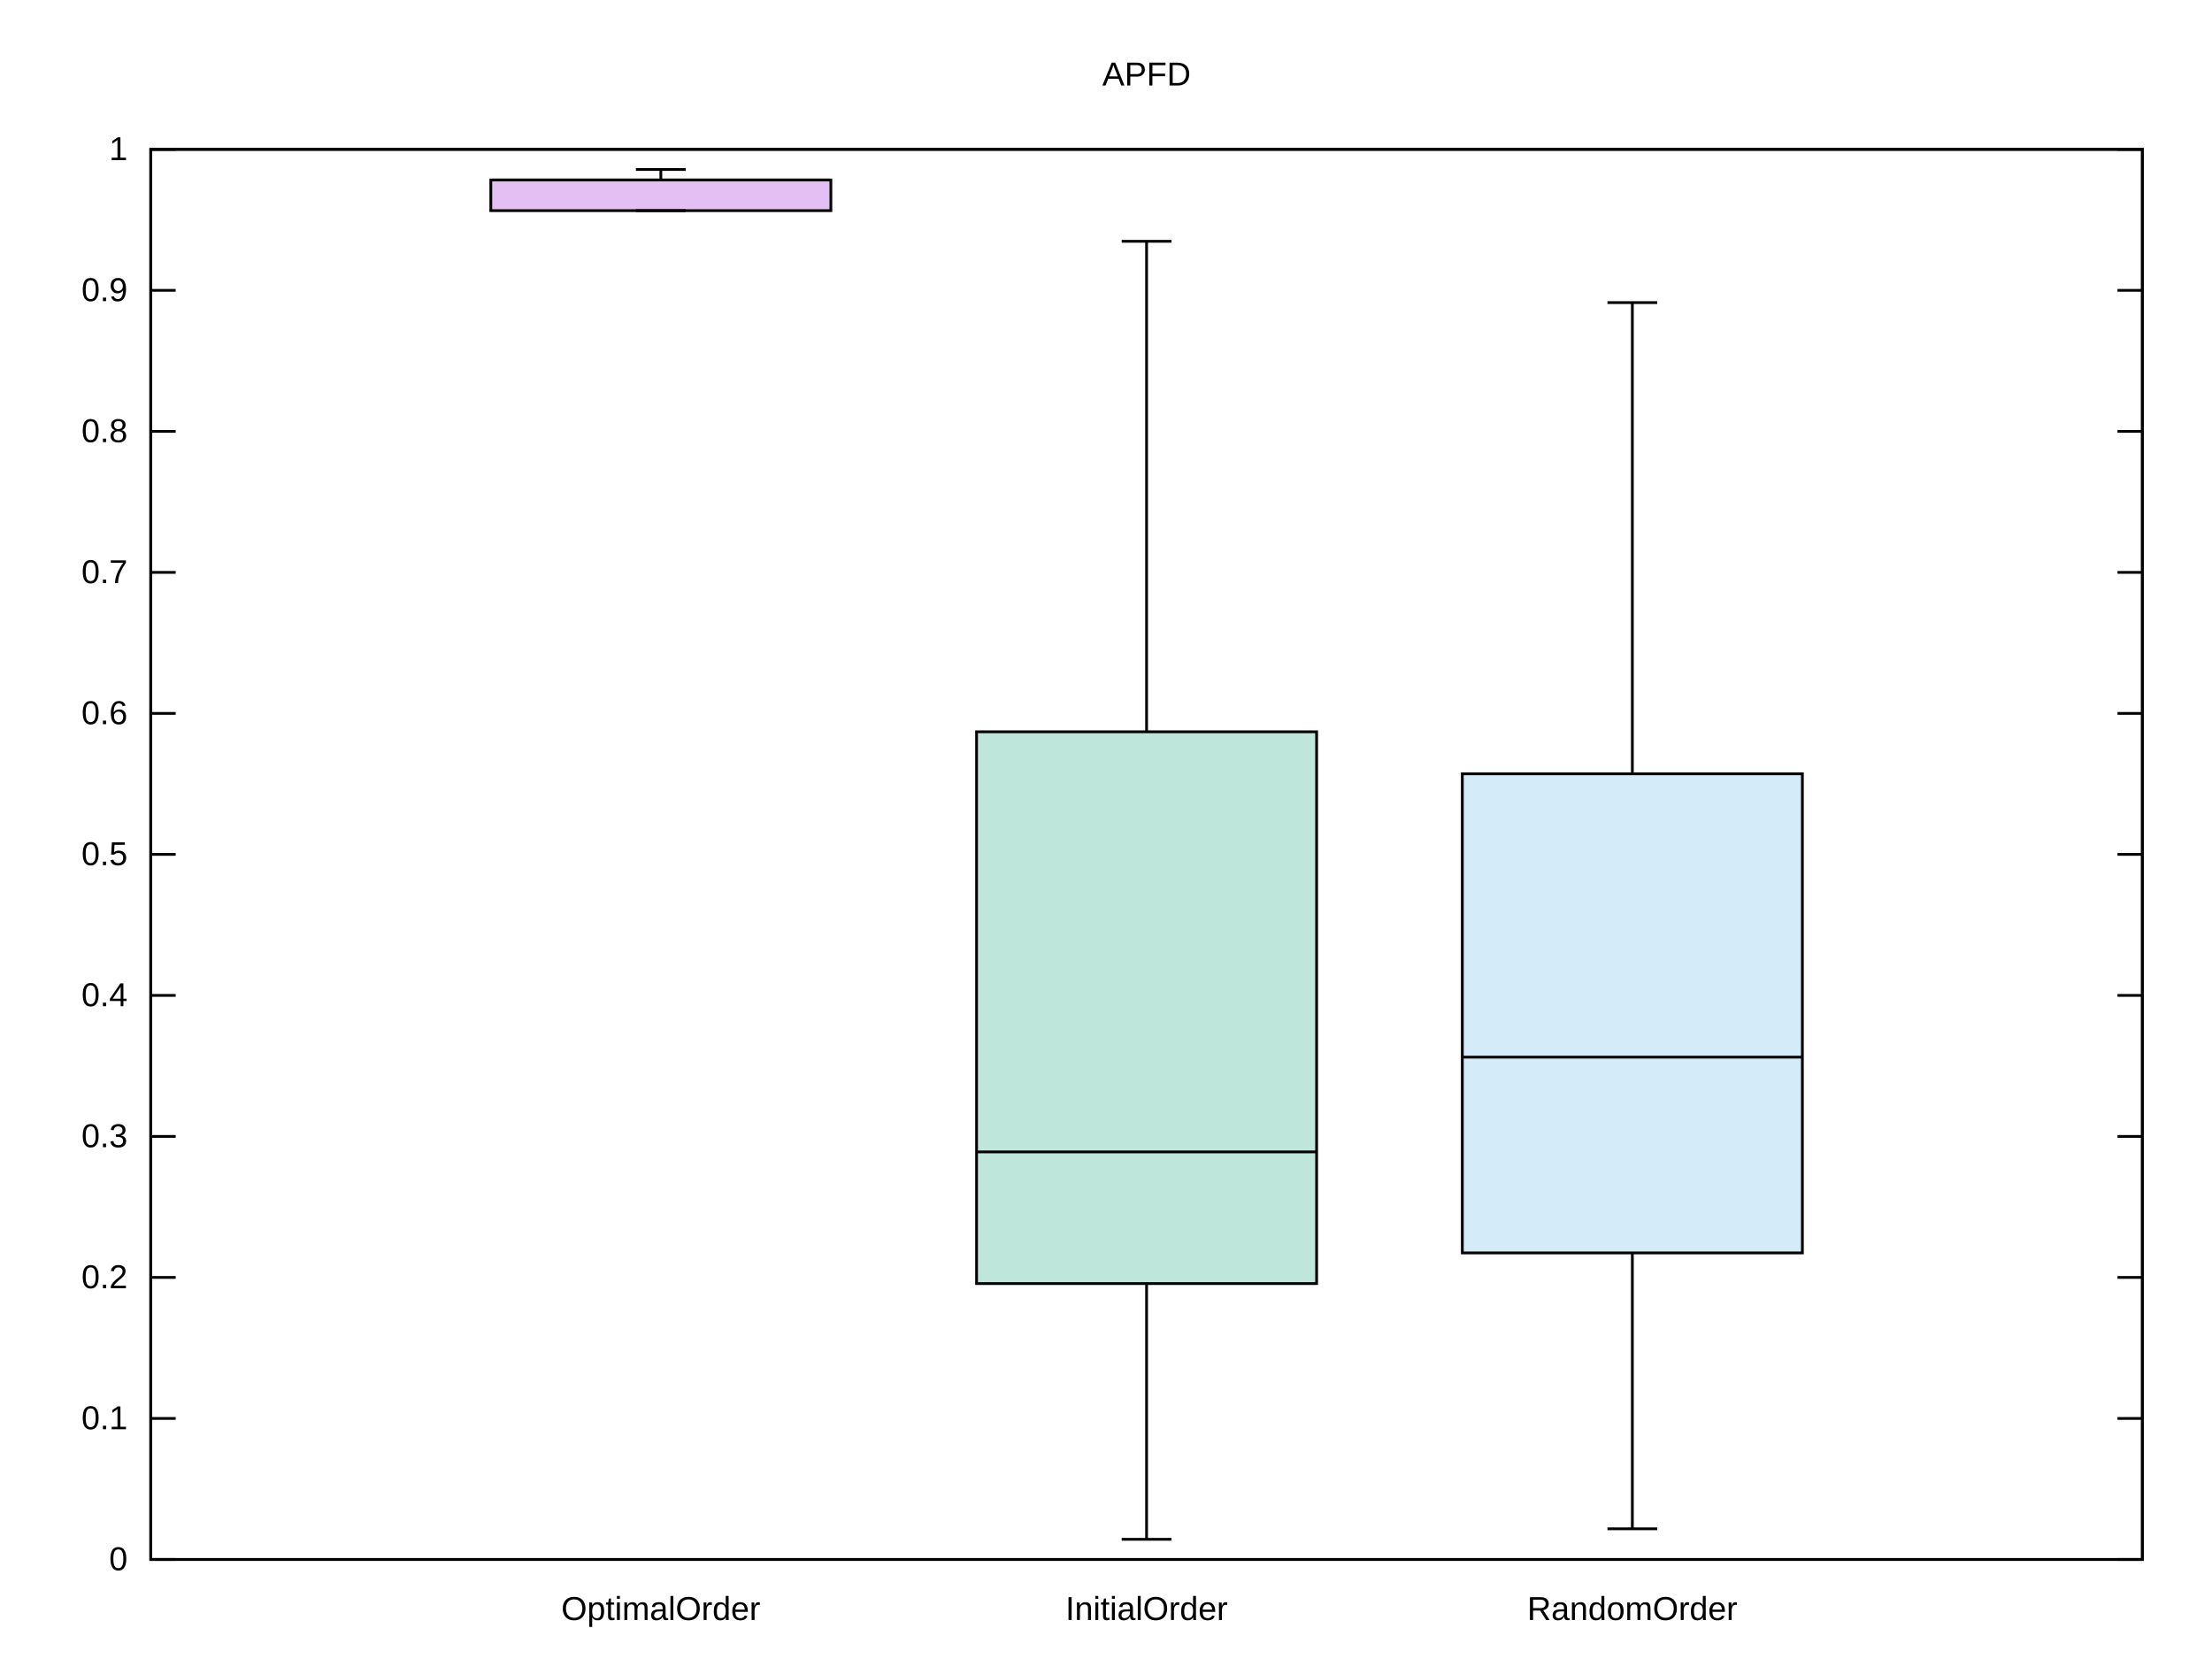
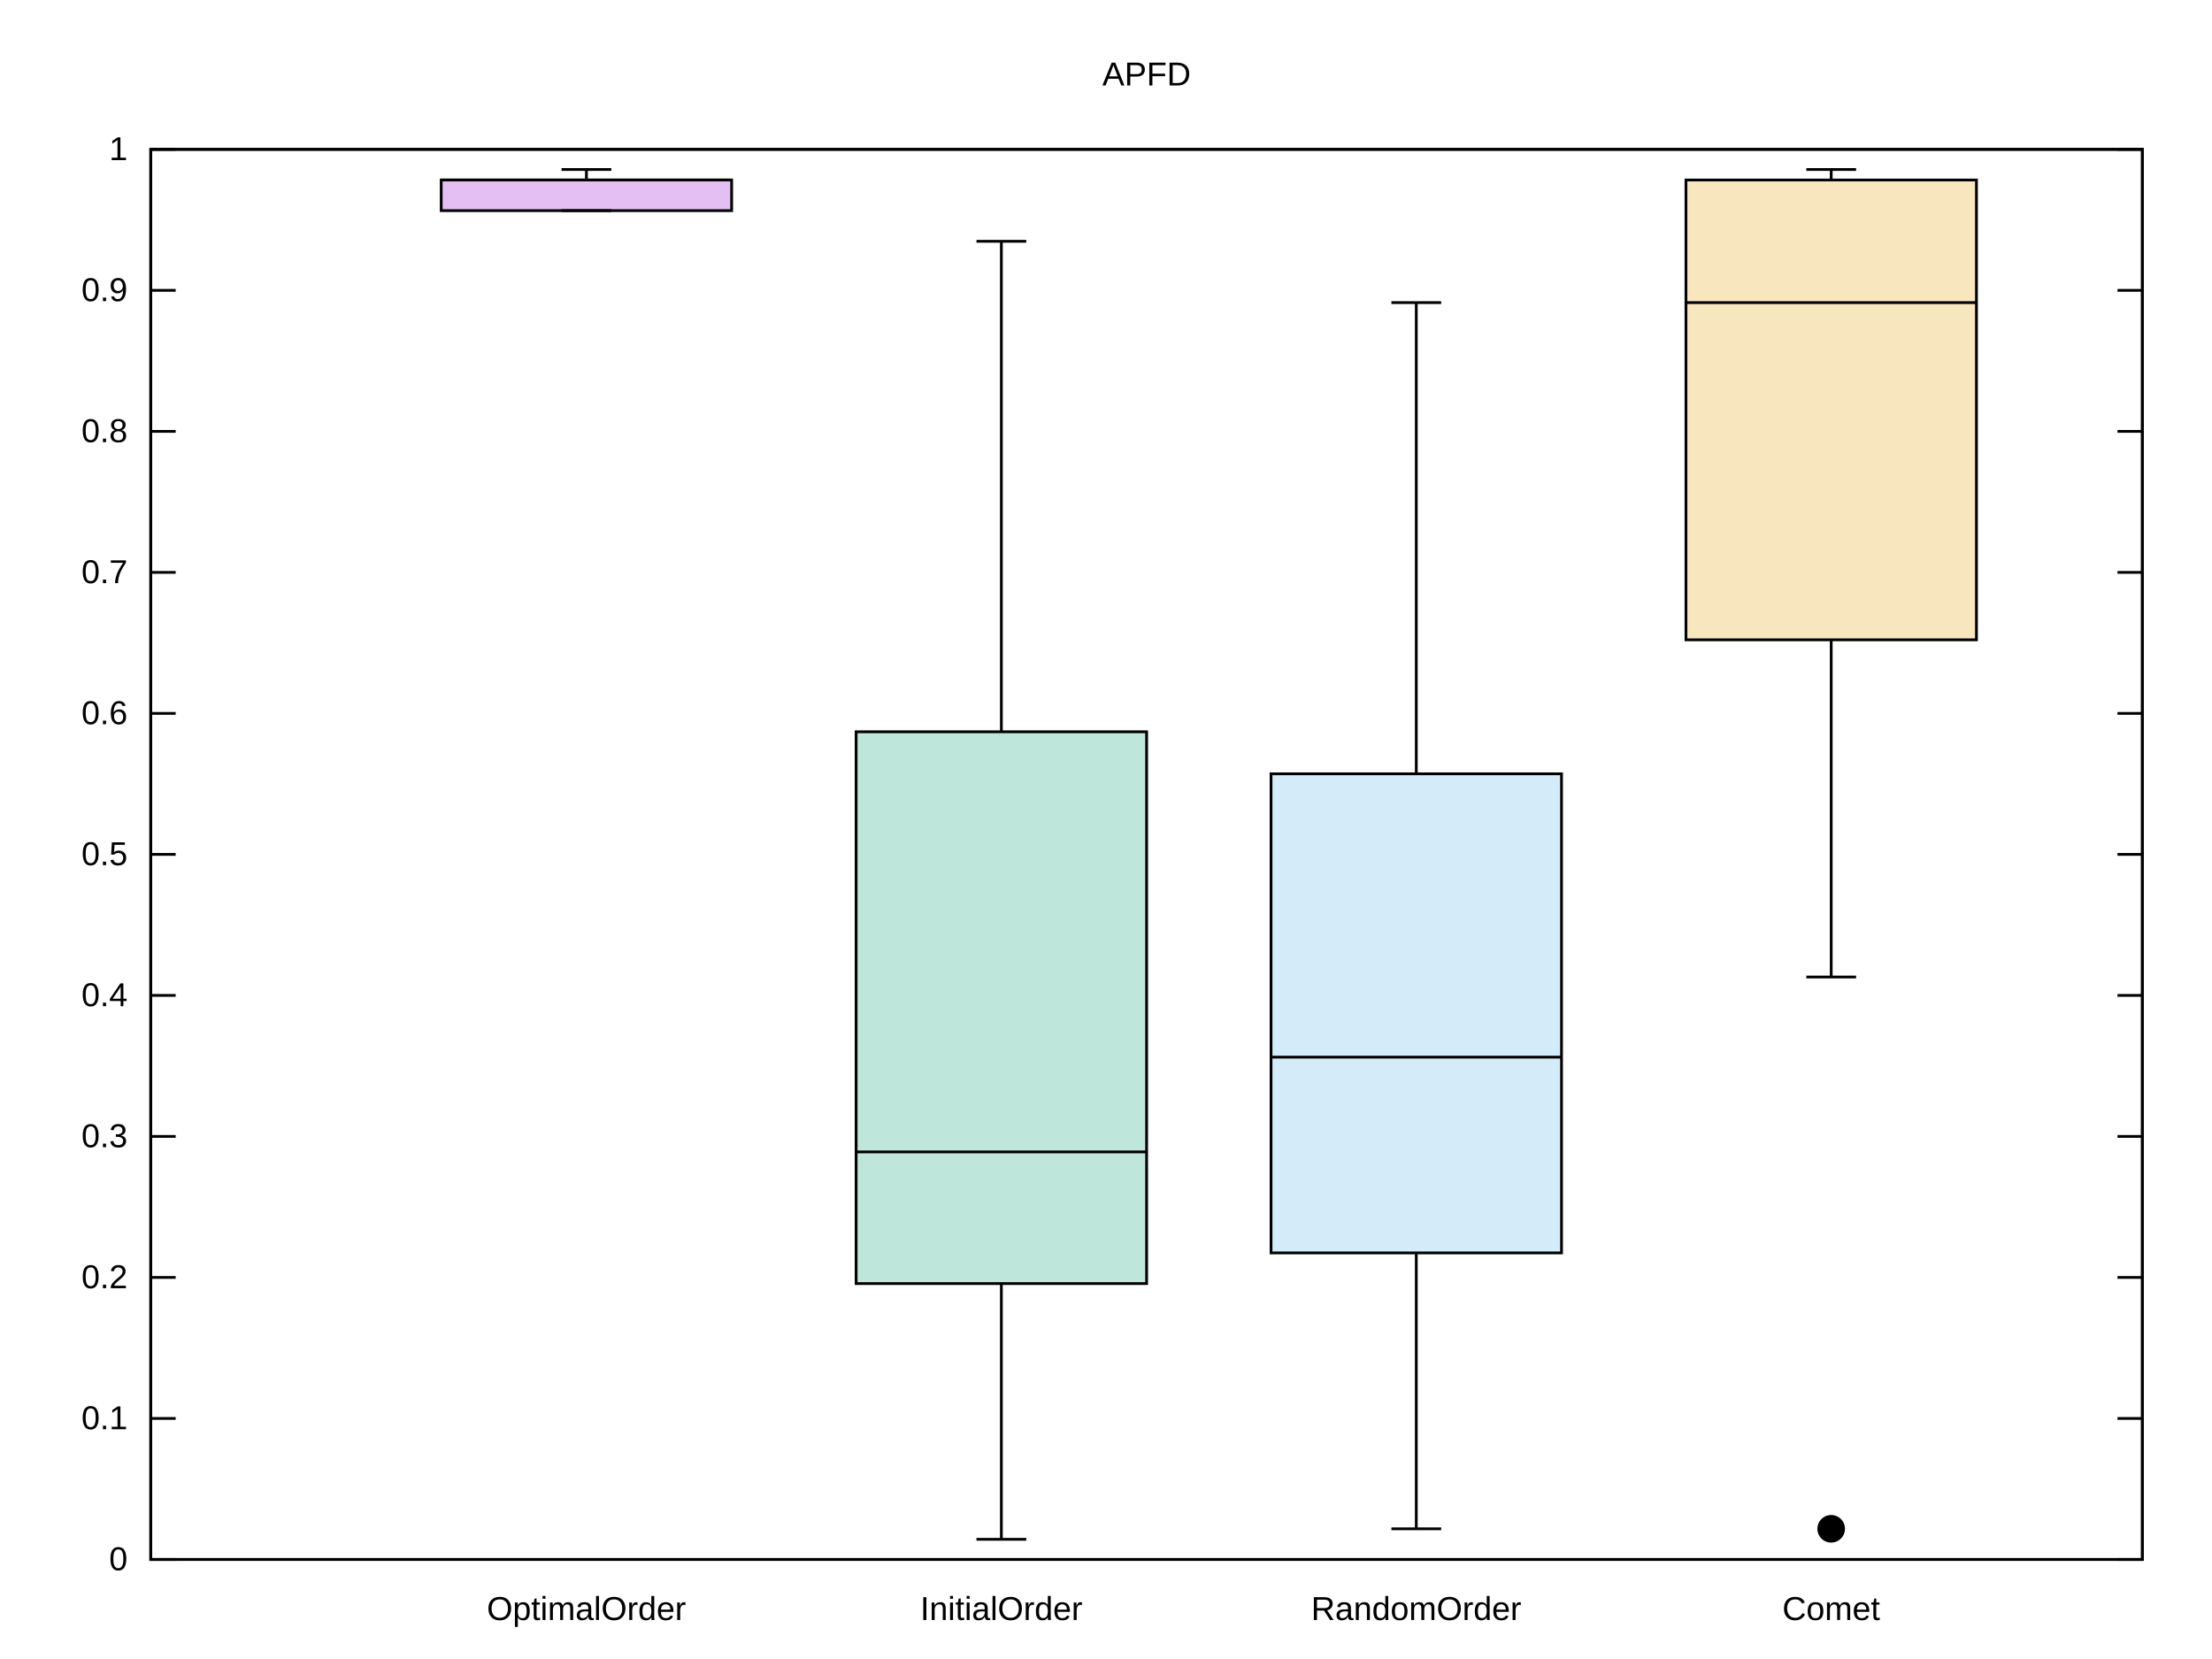
<svg xmlns="http://www.w3.org/2000/svg" xmlns:xlink="http://www.w3.org/1999/xlink" width="800" height="600" viewBox="0 0 800 600">
  <g id="gnuplot_canvas">
    <rect x="0" y="0" width="800" height="600" fill="none" />
    <defs>
      <circle id="gpDot" r="0.5" stroke-width="0.5" stroke="currentColor" />
      <path id="gpPt0" stroke-width="0.222" stroke="currentColor" d="M-1,0 h2 M0,-1 v2" />
      <path id="gpPt1" stroke-width="0.222" stroke="currentColor" d="M-1,-1 L1,1 M1,-1 L-1,1" />
      <path id="gpPt2" stroke-width="0.222" stroke="currentColor" d="M-1,0 L1,0 M0,-1 L0,1 M-1,-1 L1,1 M-1,1 L1,-1" />
      <rect id="gpPt3" stroke-width="0.222" stroke="currentColor" x="-1" y="-1" width="2" height="2" />
      <rect id="gpPt4" stroke-width="0.222" stroke="currentColor" fill="currentColor" x="-1" y="-1" width="2" height="2" />
      <circle id="gpPt5" stroke-width="0.222" stroke="currentColor" cx="0" cy="0" r="1" />
      <use xlink:href="#gpPt5" id="gpPt6" fill="currentColor" stroke="none" />
      <path id="gpPt7" stroke-width="0.222" stroke="currentColor" d="M0,-1.33 L-1.33,0.67 L1.33,0.67 z" />
      <use xlink:href="#gpPt7" id="gpPt8" fill="currentColor" stroke="none" />
      <use xlink:href="#gpPt7" id="gpPt9" stroke="currentColor" transform="rotate(180)" />
      <use xlink:href="#gpPt9" id="gpPt10" fill="currentColor" stroke="none" />
      <use xlink:href="#gpPt3" id="gpPt11" stroke="currentColor" transform="rotate(45)" />
      <use xlink:href="#gpPt11" id="gpPt12" fill="currentColor" stroke="none" />
      <path id="gpPt13" stroke-width="0.222" stroke="currentColor" d="M0,1.330 L1.265,0.411 L0.782,-1.067 L-0.782,-1.076 L-1.265,0.411 z" />
      <use xlink:href="#gpPt13" id="gpPt14" fill="currentColor" stroke="none" />
      <filter id="textbox" filterUnits="objectBoundingBox" x="0" y="0" height="1" width="1">
        <feFlood flood-color="white" flood-opacity="1" result="bgnd" />
        <feComposite in="SourceGraphic" in2="bgnd" operator="atop" />
      </filter>
      <filter id="greybox" filterUnits="objectBoundingBox" x="0" y="0" height="1" width="1">
        <feFlood flood-color="lightgrey" flood-opacity="1" result="grey" />
        <feComposite in="SourceGraphic" in2="grey" operator="atop" />
      </filter>
    </defs>
    <g fill="none" color="white" stroke="currentColor" stroke-width="1.00" stroke-linecap="butt" stroke-linejoin="miter">
</g>
    <g fill="none" color="black" stroke="currentColor" stroke-width="1.00" stroke-linecap="butt" stroke-linejoin="miter">
      <path stroke="black" d="M54.53,564.00 L63.53,564.00 M774.82,564.00 L765.82,564.00  " />
      <g transform="translate(46.14,567.90)" stroke="none" fill="black" font-family="Arial" font-size="12.00" text-anchor="end">
        <text>
          <tspan font-family="Arial"> 0</tspan>
        </text>
      </g>
    </g>
    <g fill="none" color="black" stroke="currentColor" stroke-width="1.00" stroke-linecap="butt" stroke-linejoin="miter">
      <path stroke="black" d="M54.53,513.00 L63.53,513.00 M774.82,513.00 L765.82,513.00  " />
      <g transform="translate(46.14,516.90)" stroke="none" fill="black" font-family="Arial" font-size="12.00" text-anchor="end">
        <text>
          <tspan font-family="Arial"> 0.1</tspan>
        </text>
      </g>
    </g>
    <g fill="none" color="black" stroke="currentColor" stroke-width="1.00" stroke-linecap="butt" stroke-linejoin="miter">
      <path stroke="black" d="M54.53,462.00 L63.53,462.00 M774.82,462.00 L765.82,462.00  " />
      <g transform="translate(46.14,465.90)" stroke="none" fill="black" font-family="Arial" font-size="12.00" text-anchor="end">
        <text>
          <tspan font-family="Arial"> 0.2</tspan>
        </text>
      </g>
    </g>
    <g fill="none" color="black" stroke="currentColor" stroke-width="1.00" stroke-linecap="butt" stroke-linejoin="miter">
      <path stroke="black" d="M54.53,411.00 L63.53,411.00 M774.82,411.00 L765.82,411.00  " />
      <g transform="translate(46.14,414.90)" stroke="none" fill="black" font-family="Arial" font-size="12.00" text-anchor="end">
        <text>
          <tspan font-family="Arial"> 0.3</tspan>
        </text>
      </g>
    </g>
    <g fill="none" color="black" stroke="currentColor" stroke-width="1.00" stroke-linecap="butt" stroke-linejoin="miter">
      <path stroke="black" d="M54.53,360.00 L63.53,360.00 M774.82,360.00 L765.82,360.00  " />
      <g transform="translate(46.14,363.90)" stroke="none" fill="black" font-family="Arial" font-size="12.00" text-anchor="end">
        <text>
          <tspan font-family="Arial"> 0.4</tspan>
        </text>
      </g>
    </g>
    <g fill="none" color="black" stroke="currentColor" stroke-width="1.00" stroke-linecap="butt" stroke-linejoin="miter">
      <path stroke="black" d="M54.53,309.00 L63.53,309.00 M774.82,309.00 L765.82,309.00  " />
      <g transform="translate(46.14,312.90)" stroke="none" fill="black" font-family="Arial" font-size="12.00" text-anchor="end">
        <text>
          <tspan font-family="Arial"> 0.5</tspan>
        </text>
      </g>
    </g>
    <g fill="none" color="black" stroke="currentColor" stroke-width="1.00" stroke-linecap="butt" stroke-linejoin="miter">
      <path stroke="black" d="M54.53,258.01 L63.53,258.01 M774.82,258.01 L765.82,258.01  " />
      <g transform="translate(46.14,261.91)" stroke="none" fill="black" font-family="Arial" font-size="12.00" text-anchor="end">
        <text>
          <tspan font-family="Arial"> 0.6</tspan>
        </text>
      </g>
    </g>
    <g fill="none" color="black" stroke="currentColor" stroke-width="1.00" stroke-linecap="butt" stroke-linejoin="miter">
      <path stroke="black" d="M54.53,207.01 L63.53,207.01 M774.82,207.01 L765.82,207.01  " />
      <g transform="translate(46.14,210.91)" stroke="none" fill="black" font-family="Arial" font-size="12.00" text-anchor="end">
        <text>
          <tspan font-family="Arial"> 0.7</tspan>
        </text>
      </g>
    </g>
    <g fill="none" color="black" stroke="currentColor" stroke-width="1.00" stroke-linecap="butt" stroke-linejoin="miter">
      <path stroke="black" d="M54.53,156.01 L63.53,156.01 M774.82,156.01 L765.82,156.01  " />
      <g transform="translate(46.14,159.91)" stroke="none" fill="black" font-family="Arial" font-size="12.00" text-anchor="end">
        <text>
          <tspan font-family="Arial"> 0.8</tspan>
        </text>
      </g>
    </g>
    <g fill="none" color="black" stroke="currentColor" stroke-width="1.00" stroke-linecap="butt" stroke-linejoin="miter">
      <path stroke="black" d="M54.53,105.01 L63.53,105.01 M774.82,105.01 L765.82,105.01  " />
      <g transform="translate(46.14,108.91)" stroke="none" fill="black" font-family="Arial" font-size="12.00" text-anchor="end">
        <text>
          <tspan font-family="Arial"> 0.9</tspan>
        </text>
      </g>
    </g>
    <g fill="none" color="black" stroke="currentColor" stroke-width="1.00" stroke-linecap="butt" stroke-linejoin="miter">
      <path stroke="black" d="M54.53,54.01 L63.53,54.01 M774.82,54.01 L765.82,54.01  " />
      <g transform="translate(46.14,57.91)" stroke="none" fill="black" font-family="Arial" font-size="12.00" text-anchor="end">
        <text>
          <tspan font-family="Arial"> 1</tspan>
        </text>
      </g>
    </g>
    <g fill="none" color="black" stroke="currentColor" stroke-width="1.00" stroke-linecap="butt" stroke-linejoin="miter">
-       <path stroke="black" d="M238.99,564.00  " />
-       <g transform="translate(238.99,585.90)" stroke="none" fill="black" font-family="Arial" font-size="12.00" text-anchor="middle">
+       <path stroke="black" d="M212.09,564.00  " />
+       <g transform="translate(212.09,585.90)" stroke="none" fill="black" font-family="Arial" font-size="12.00" text-anchor="middle">
        <text>
          <tspan font-family="Arial">OptimalOrder</tspan>
        </text>
      </g>
    </g>
    <g fill="none" color="black" stroke="currentColor" stroke-width="1.00" stroke-linecap="butt" stroke-linejoin="miter">
-       <path stroke="black" d="M414.68,564.00  " />
-       <g transform="translate(414.68,585.90)" stroke="none" fill="black" font-family="Arial" font-size="12.00" text-anchor="middle">
+       <path stroke="black" d="M362.15,564.00  " />
+       <g transform="translate(362.15,585.90)" stroke="none" fill="black" font-family="Arial" font-size="12.00" text-anchor="middle">
        <text>
          <tspan font-family="Arial">InitialOrder</tspan>
        </text>
      </g>
    </g>
    <g fill="none" color="black" stroke="currentColor" stroke-width="1.00" stroke-linecap="butt" stroke-linejoin="miter">
-       <path stroke="black" d="M590.36,564.00  " />
-       <g transform="translate(590.36,585.90)" stroke="none" fill="black" font-family="Arial" font-size="12.00" text-anchor="middle">
+       <path stroke="black" d="M512.21,564.00  " />
+       <g transform="translate(512.21,585.90)" stroke="none" fill="black" font-family="Arial" font-size="12.00" text-anchor="middle">
        <text>
          <tspan font-family="Arial">RandomOrder</tspan>
        </text>
      </g>
    </g>
    <g fill="none" color="black" stroke="currentColor" stroke-width="1.00" stroke-linecap="butt" stroke-linejoin="miter">
+       <path stroke="black" d="M662.27,564.00  " />
+       <g transform="translate(662.27,585.90)" stroke="none" fill="black" font-family="Arial" font-size="12.00" text-anchor="middle">
+         <text>
+           <tspan font-family="Arial">Comet</tspan>
+         </text>
+       </g>
+     </g>
+     <g fill="none" color="black" stroke="currentColor" stroke-width="1.00" stroke-linecap="butt" stroke-linejoin="miter">
</g>
    <g fill="none" color="black" stroke="currentColor" stroke-width="1.00" stroke-linecap="butt" stroke-linejoin="miter">
      <path stroke="black" d="M54.53,54.01 L54.53,564.00 L774.82,564.00 L774.82,54.01 L54.53,54.01 Z  " />
    </g>
    <g fill="none" color="black" stroke="currentColor" stroke-width="1.00" stroke-linecap="butt" stroke-linejoin="miter">
</g>
    <g id="gnuplot_plot_1">
      <g fill="none" color="black" stroke="currentColor" stroke-width="1.00" stroke-linecap="butt" stroke-linejoin="miter">
</g>
      <g fill="none" color="black" stroke="currentColor" stroke-width="1.00" stroke-linecap="butt" stroke-linejoin="miter">
        <g stroke="none" shape-rendering="crispEdges">
-           <polygon fill="rgb(148,   0, 211)" fill-opacity="0.25" points="177.51,76.18 300.49,76.18 300.49,65.10 177.51,65.10 " />
-         </g>
-         <path stroke="black" d="M177.51,76.18 L300.49,76.18 L300.49,65.10 L177.51,65.10 L177.51,76.18 Z  " />
-         <path stroke="black" d="M177.51,65.10 L300.49,65.10 M239.00,76.18 M239.00,65.10 L239.00,61.30 M230.00,61.30 L248.00,61.30 M230.00,76.18   L248.00,76.18  " />
+           <polygon fill="rgb(148,   0, 211)" fill-opacity="0.25" points="159.57,76.18 264.61,76.18 264.61,65.10 159.57,65.10 " />
+         </g>
+         <path stroke="black" d="M159.57,76.18 L264.61,76.18 L264.61,65.10 L159.57,65.10 L159.57,76.18 Z  " />
+         <path stroke="black" d="M159.57,65.10 L264.61,65.10 M212.09,76.18 M212.09,65.10 L212.09,61.30 M203.09,61.30 L221.09,61.30 M203.09,76.18   L221.09,76.18  " />
      </g>
    </g>
    <g id="gnuplot_plot_2">
      <g fill="none" color="black" stroke="currentColor" stroke-width="1.00" stroke-linecap="butt" stroke-linejoin="miter">
</g>
      <g fill="none" color="black" stroke="currentColor" stroke-width="1.00" stroke-linecap="butt" stroke-linejoin="miter">
        <g stroke="none" shape-rendering="crispEdges">
-           <polygon fill="rgb(  0, 158, 115)" fill-opacity="0.25" points="353.19,464.22 476.17,464.22 476.17,264.66 353.19,264.66 " />
-         </g>
-         <path stroke="black" d="M353.19,464.22 L476.17,464.22 L476.17,264.66 L353.19,264.66 L353.19,464.22 Z  " />
-         <path stroke="black" d="M353.19,416.60 L476.17,416.60 M414.68,556.71 L414.68,464.22 M414.68,264.66 L414.68,87.27 M405.68,87.27 L423.68,87.27   M405.68,556.71 L423.68,556.71  " />
+           <polygon fill="rgb(  0, 158, 115)" fill-opacity="0.25" points="309.63,464.22 414.69,464.22 414.69,264.66 309.63,264.66 " />
+         </g>
+         <path stroke="black" d="M309.63,464.22 L414.69,464.22 L414.69,264.66 L309.63,264.66 L309.63,464.22 Z  " />
+         <path stroke="black" d="M309.63,416.60 L414.69,416.60 M362.16,556.71 L362.16,464.22 M362.16,264.66 L362.16,87.27 M353.16,87.27 L371.16,87.27   M353.16,556.71 L371.16,556.71  " />
      </g>
    </g>
    <g id="gnuplot_plot_3">
      <g fill="none" color="black" stroke="currentColor" stroke-width="1.00" stroke-linecap="butt" stroke-linejoin="miter">
</g>
      <g fill="none" color="black" stroke="currentColor" stroke-width="1.00" stroke-linecap="butt" stroke-linejoin="miter">
        <g stroke="none" shape-rendering="crispEdges">
-           <polygon fill="rgb( 86, 180, 233)" fill-opacity="0.25" points="528.87,453.13 651.85,453.13 651.85,279.86 528.87,279.86 " />
-         </g>
-         <path stroke="black" d="M528.87,453.13 L651.85,453.13 L651.85,279.86 L528.87,279.86 L528.87,453.13 Z  " />
-         <path stroke="black" d="M528.87,382.33 L651.85,382.33 M590.36,552.91 L590.36,453.13 M590.36,279.86 L590.36,109.44 M581.36,109.44 L599.36,109.44   M581.36,552.91 L599.36,552.91  " />
+           <polygon fill="rgb( 86, 180, 233)" fill-opacity="0.25" points="459.69,453.13 564.75,453.13 564.75,279.86 459.69,279.86 " />
+         </g>
+         <path stroke="black" d="M459.69,453.13 L564.75,453.13 L564.75,279.86 L459.69,279.86 L459.69,453.13 Z  " />
+         <path stroke="black" d="M459.69,382.33 L564.75,382.33 M512.22,552.91 L512.22,453.13 M512.22,279.86 L512.22,109.44 M503.22,109.44 L521.22,109.44   M503.22,552.91 L521.22,552.91  " />
+       </g>
+     </g>
+     <g id="gnuplot_plot_4">
+       <g fill="none" color="black" stroke="currentColor" stroke-width="1.00" stroke-linecap="butt" stroke-linejoin="miter">
+ </g>
+       <g fill="none" color="black" stroke="currentColor" stroke-width="1.00" stroke-linecap="butt" stroke-linejoin="miter">
+         <g stroke="none" shape-rendering="crispEdges">
+           <polygon fill="rgb(230, 159,   0)" fill-opacity="0.25" points="609.75,231.40 714.81,231.40 714.81,65.10 609.75,65.10 " />
+         </g>
+         <path stroke="black" d="M609.75,231.40 L714.81,231.40 L714.81,65.10 L609.75,65.10 L609.75,231.40 Z  " />
+         <path stroke="black" d="M609.75,109.44 L714.81,109.44 M662.28,353.35 L662.28,231.40 M662.28,65.10 L662.28,61.30 M653.28,61.30 L671.28,61.30   M653.28,353.35 L671.28,353.35  " />
+         <use xlink:href="#gpPt6" transform="translate(662.27,552.91) scale(4.50)" color="black" />
      </g>
    </g>
    <g fill="none" color="white" stroke="black" stroke-width="2.00" stroke-linecap="butt" stroke-linejoin="miter">
</g>
    <g fill="none" color="black" stroke="currentColor" stroke-width="2.00" stroke-linecap="butt" stroke-linejoin="miter">
</g>
    <g fill="none" color="black" stroke="black" stroke-width="1.00" stroke-linecap="butt" stroke-linejoin="miter">
</g>
    <g fill="none" color="black" stroke="currentColor" stroke-width="1.00" stroke-linecap="butt" stroke-linejoin="miter">
      <path stroke="black" d="M54.53,54.01 L54.53,564.00 L774.82,564.00 L774.82,54.01 L54.53,54.01 Z  " />
    </g>
    <g fill="none" color="black" stroke="currentColor" stroke-width="1.00" stroke-linecap="butt" stroke-linejoin="miter">
      <g transform="translate(414.67,30.91)" stroke="none" fill="black" font-family="Arial" font-size="12.00" text-anchor="middle">
        <text>
          <tspan font-family="Arial">APFD</tspan>
        </text>
      </g>
    </g>
    <g fill="none" color="black" stroke="currentColor" stroke-width="1.00" stroke-linecap="butt" stroke-linejoin="miter">
</g>
  </g>
</svg>
